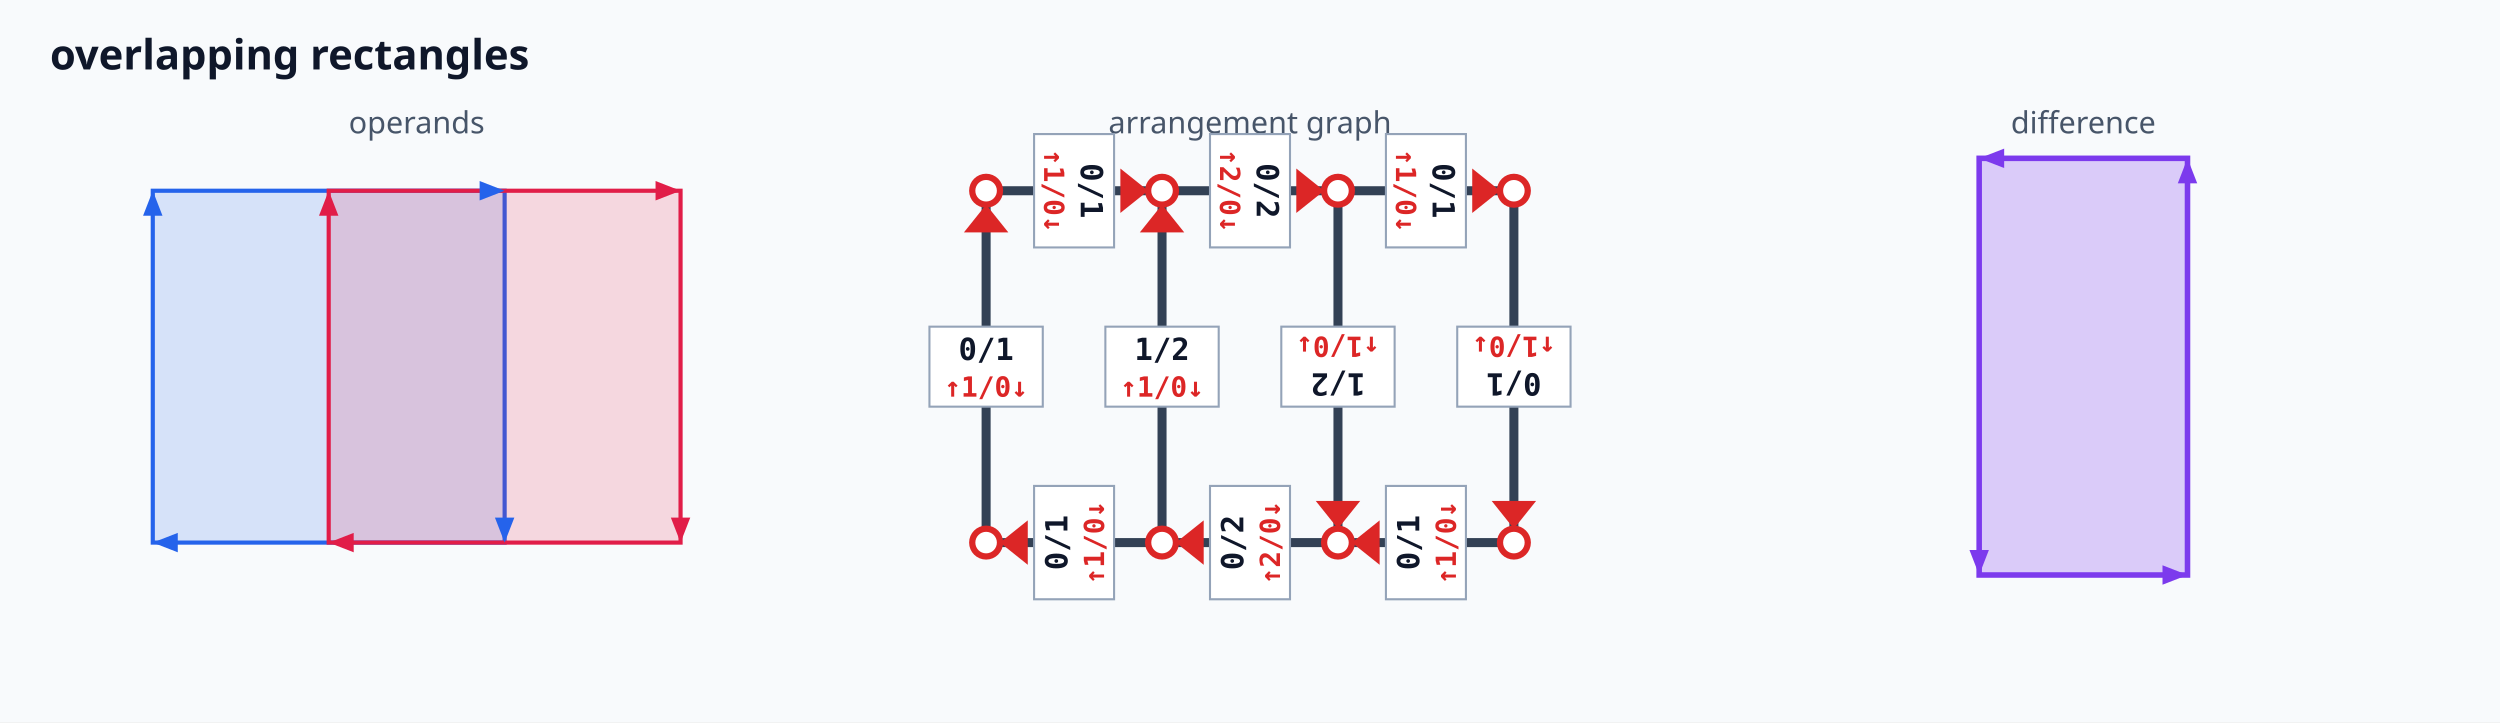
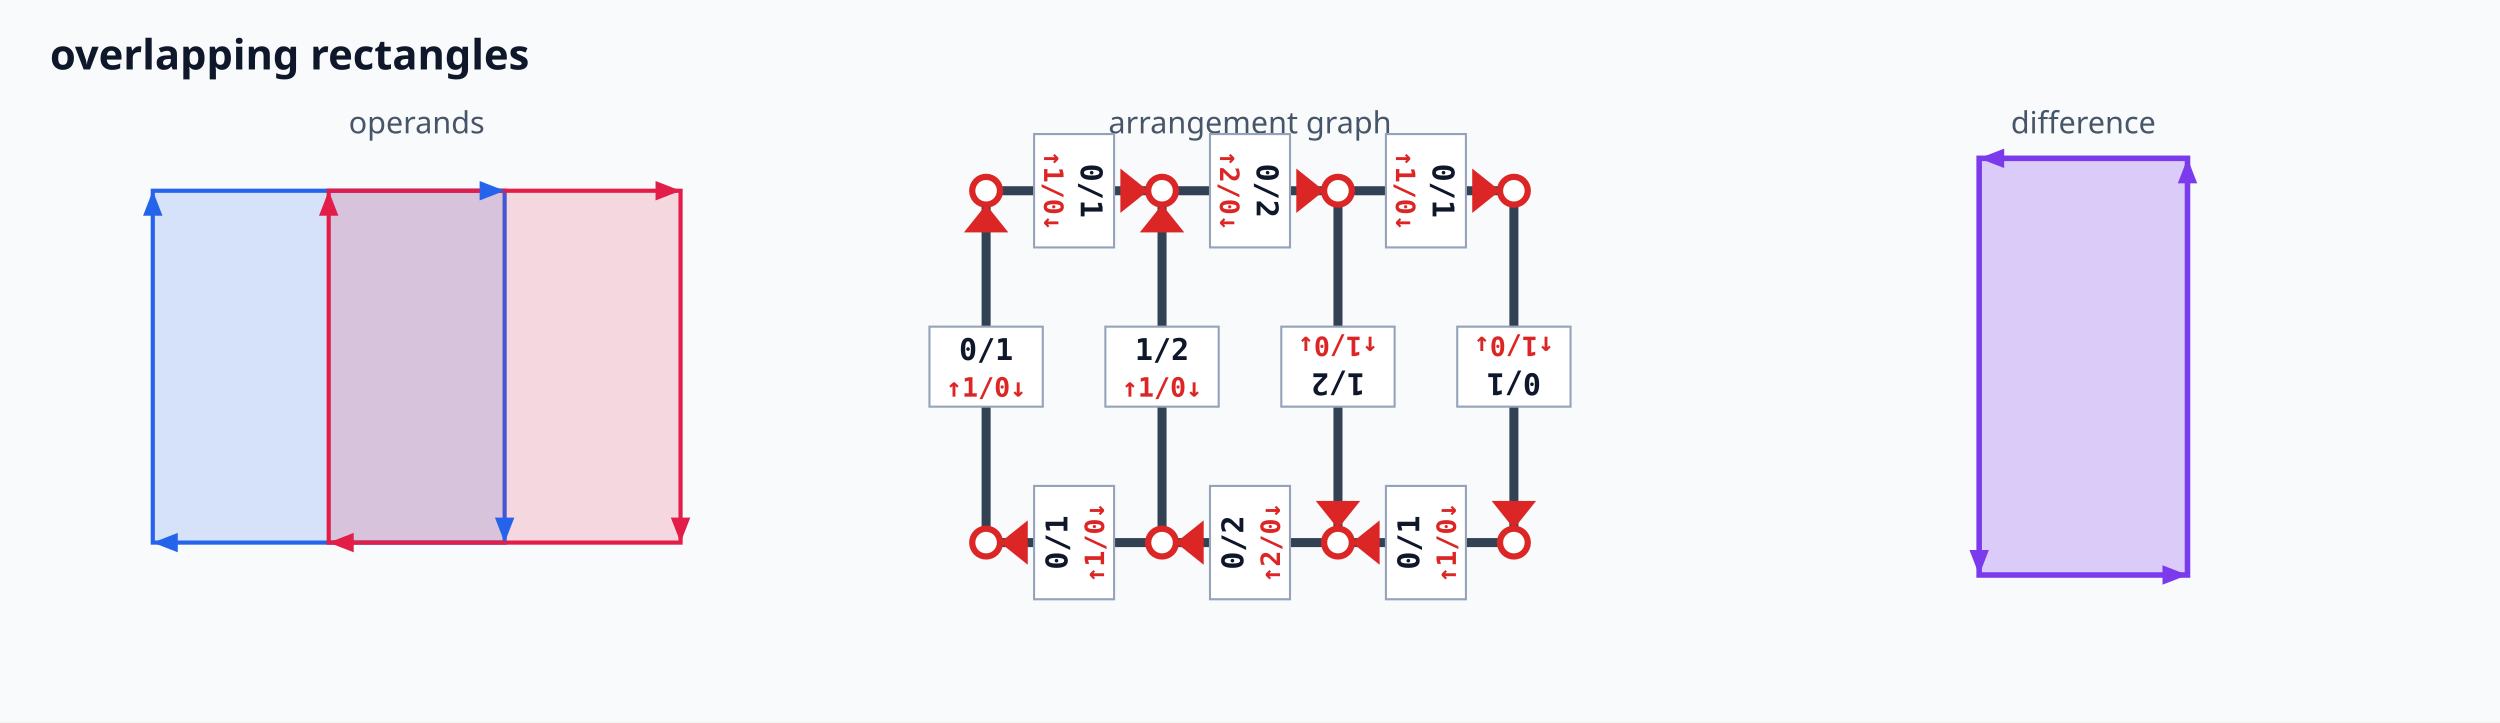
<svg xmlns="http://www.w3.org/2000/svg" viewBox="0 0 900 260" width="900" height="260">
  <rect x="0" y="0" width="900" height="260" style="fill: #f8fafc; stroke: none" />
  <text x="18" y="25" font-size="15" style="fill: #0f172a; font-family: system-ui; font-weight: 600">overlapping rectangles</text>
  <text x="150" y="48" font-size="11" style="fill: #475569; font-family: system-ui; text-anchor: middle">operands</text>
  <text x="450" y="48" font-size="11" style="fill: #475569; font-family: system-ui; text-anchor: middle">arrangement graph</text>
  <text x="750" y="48" font-size="11" style="fill: #475569; font-family: system-ui; text-anchor: middle">difference</text>
  <path d="M 55 68.667 H 181.667 V 195.333 H 55 Z" style="fill: #2563eb; fill-opacity: 0.16; fill-rule: nonzero; stroke: #2563eb; stroke-width: 1.5" />
  <path d="M 118.333 68.667 H 245 V 195.333 H 118.333 Z" style="fill: #e11d48; fill-opacity: 0.16; fill-rule: nonzero; stroke: #e11d48; stroke-width: 1.5" />
  <path d="M 787.5 57 H 712.5 V 207 H 787.5 Z" style="fill: #7c3aed; fill-opacity: 0.24; fill-rule: nonzero; stroke: #7c3aed; stroke-width: 2" />
  <path d="M 181.667 68.667 L 172.667 72.167 V 65.167 Z" style="fill: #2563eb; fill-opacity: 1.0; stroke: none" />
  <path d="M 181.667 195.333 L 178.167 186.333 H 185.167 Z" style="fill: #2563eb; fill-opacity: 1.0; stroke: none" />
  <path d="M 55 195.333 L 64 191.833 V 198.833 Z" style="fill: #2563eb; fill-opacity: 1.0; stroke: none" />
  <path d="M 55 68.667 L 58.5 77.667 H 51.5 Z" style="fill: #2563eb; fill-opacity: 1.0; stroke: none" />
  <path d="M 245 68.667 L 236 72.167 V 65.167 Z" style="fill: #e11d48; fill-opacity: 1.0; stroke: none" />
  <path d="M 245 195.333 L 241.5 186.333 H 248.5 Z" style="fill: #e11d48; fill-opacity: 1.0; stroke: none" />
  <path d="M 118.333 195.333 L 127.333 191.833 V 198.833 Z" style="fill: #e11d48; fill-opacity: 1.0; stroke: none" />
  <path d="M 118.333 68.667 L 121.833 77.667 H 114.833 Z" style="fill: #e11d48; fill-opacity: 1.0; stroke: none" />
  <path d="M 355 68.667 H 418.333" style="fill: none; stroke: #334155; stroke-width: 3.25" />
  <path d="M 413.333 68.667 L 403.333 76.667 V 60.667 Z" style="fill: #dc2626; fill-opacity: 1.0; stroke: none" />
  <rect x="366.267" y="54.267" width="40.8" height="28.8" style="fill: #fff; stroke: #94a3b8; stroke-width: 0.75" transform="rotate(90 386.6667 68.66667)" />
-   <text x="386.667" y="66.267" font-size="11" style="fill: #0f172a; font-family: ui-monospace, monospace; font-weight: 700; text-anchor: middle" transform="rotate(90 386.6667 68.66667)">0/1</text>
-   <text x="386.667" y="79.467" font-size="10" style="fill: #dc2626; font-family: ui-monospace, monospace; font-weight: 700; text-anchor: middle" transform="rotate(90 386.6667 68.66667)">↑1/0↓</text>
+   <text x="386.667" y="66.267" font-size="10.8" style="fill: #0f172a; font-family: ui-monospace, monospace; font-weight: 700; text-anchor: middle" transform="rotate(90 386.6667 68.66667)">0/1</text>
+   <text x="386.667" y="79.467" font-size="9.6" style="fill: #dc2626; font-family: ui-monospace, monospace; font-weight: 700; text-anchor: middle" transform="rotate(90 386.6667 68.66667)">↑1/0↓</text>
  <path d="M 418.333 68.667 H 481.667" style="fill: none; stroke: #334155; stroke-width: 3.25" />
  <path d="M 476.667 68.667 L 466.667 76.667 V 60.667 Z" style="fill: #dc2626; fill-opacity: 1.0; stroke: none" />
  <rect x="429.6" y="54.267" width="40.8" height="28.8" style="fill: #fff; stroke: #94a3b8; stroke-width: 0.75" transform="rotate(90 450 68.66667)" />
-   <text x="450" y="66.267" font-size="11" style="fill: #0f172a; font-family: ui-monospace, monospace; font-weight: 700; text-anchor: middle" transform="rotate(90 450 68.66667)">0/2</text>
-   <text x="450" y="79.467" font-size="10" style="fill: #dc2626; font-family: ui-monospace, monospace; font-weight: 700; text-anchor: middle" transform="rotate(90 450 68.66667)">↑2/0↓</text>
+   <text x="450" y="66.267" font-size="10.8" style="fill: #0f172a; font-family: ui-monospace, monospace; font-weight: 700; text-anchor: middle" transform="rotate(90 450 68.66667)">0/2</text>
+   <text x="450" y="79.467" font-size="9.6" style="fill: #dc2626; font-family: ui-monospace, monospace; font-weight: 700; text-anchor: middle" transform="rotate(90 450 68.66667)">↑2/0↓</text>
  <path d="M 481.667 68.667 V 195.333" style="fill: none; stroke: #334155; stroke-width: 3.25" />
  <path d="M 481.667 190.333 L 473.667 180.333 H 489.667 Z" style="fill: #dc2626; fill-opacity: 1.0; stroke: none" />
  <rect x="461.267" y="117.6" width="40.8" height="28.8" style="fill: #fff; stroke: #94a3b8; stroke-width: 0.75" transform="rotate(180 481.6667 132)" />
-   <text x="481.667" y="129.6" font-size="11" style="fill: #0f172a; font-family: ui-monospace, monospace; font-weight: 700; text-anchor: middle" transform="rotate(180 481.6667 132)">1/2</text>
-   <text x="481.667" y="142.8" font-size="10" style="fill: #dc2626; font-family: ui-monospace, monospace; font-weight: 700; text-anchor: middle" transform="rotate(180 481.6667 132)">↑1/0↓</text>
+   <text x="481.667" y="129.6" font-size="10.8" style="fill: #0f172a; font-family: ui-monospace, monospace; font-weight: 700; text-anchor: middle" transform="rotate(180 481.6667 132)">1/2</text>
+   <text x="481.667" y="142.8" font-size="9.6" style="fill: #dc2626; font-family: ui-monospace, monospace; font-weight: 700; text-anchor: middle" transform="rotate(180 481.6667 132)">↑1/0↓</text>
  <path d="M 481.667 195.333 H 418.333" style="fill: none; stroke: #334155; stroke-width: 3.25" />
  <path d="M 423.333 195.333 L 433.333 187.333 V 203.333 Z" style="fill: #dc2626; fill-opacity: 1.0; stroke: none" />
  <rect x="429.6" y="180.933" width="40.8" height="28.8" style="fill: #fff; stroke: #94a3b8; stroke-width: 0.75" transform="rotate(270 450 195.3333)" />
-   <text x="450" y="192.933" font-size="11" style="fill: #0f172a; font-family: ui-monospace, monospace; font-weight: 700; text-anchor: middle" transform="rotate(270 450 195.3333)">0/2</text>
-   <text x="450" y="206.133" font-size="10" style="fill: #dc2626; font-family: ui-monospace, monospace; font-weight: 700; text-anchor: middle" transform="rotate(270 450 195.3333)">↑2/0↓</text>
+   <text x="450" y="192.933" font-size="10.8" style="fill: #0f172a; font-family: ui-monospace, monospace; font-weight: 700; text-anchor: middle" transform="rotate(270 450 195.3333)">0/2</text>
+   <text x="450" y="206.133" font-size="9.6" style="fill: #dc2626; font-family: ui-monospace, monospace; font-weight: 700; text-anchor: middle" transform="rotate(270 450 195.3333)">↑2/0↓</text>
  <path d="M 418.333 195.333 H 355" style="fill: none; stroke: #334155; stroke-width: 3.25" />
  <path d="M 360 195.333 L 370 187.333 V 203.333 Z" style="fill: #dc2626; fill-opacity: 1.0; stroke: none" />
  <rect x="366.267" y="180.933" width="40.8" height="28.8" style="fill: #fff; stroke: #94a3b8; stroke-width: 0.75" transform="rotate(270 386.6667 195.3333)" />
-   <text x="386.667" y="192.933" font-size="11" style="fill: #0f172a; font-family: ui-monospace, monospace; font-weight: 700; text-anchor: middle" transform="rotate(270 386.6667 195.3333)">0/1</text>
-   <text x="386.667" y="206.133" font-size="10" style="fill: #dc2626; font-family: ui-monospace, monospace; font-weight: 700; text-anchor: middle" transform="rotate(270 386.6667 195.3333)">↑1/0↓</text>
+   <text x="386.667" y="192.933" font-size="10.8" style="fill: #0f172a; font-family: ui-monospace, monospace; font-weight: 700; text-anchor: middle" transform="rotate(270 386.6667 195.3333)">0/1</text>
+   <text x="386.667" y="206.133" font-size="9.6" style="fill: #dc2626; font-family: ui-monospace, monospace; font-weight: 700; text-anchor: middle" transform="rotate(270 386.6667 195.3333)">↑1/0↓</text>
  <path d="M 355 195.333 V 68.667" style="fill: none; stroke: #334155; stroke-width: 3.25" />
  <path d="M 355 73.667 L 363 83.667 H 347 Z" style="fill: #dc2626; fill-opacity: 1.0; stroke: none" />
  <rect x="334.6" y="117.6" width="40.8" height="28.8" style="fill: #fff; stroke: #94a3b8; stroke-width: 0.75" transform="rotate(0 355 132)" />
-   <text x="355" y="129.6" font-size="11" style="fill: #0f172a; font-family: ui-monospace, monospace; font-weight: 700; text-anchor: middle" transform="rotate(0 355 132)">0/1</text>
-   <text x="355" y="142.8" font-size="10" style="fill: #dc2626; font-family: ui-monospace, monospace; font-weight: 700; text-anchor: middle" transform="rotate(0 355 132)">↑1/0↓</text>
+   <text x="355" y="129.6" font-size="10.8" style="fill: #0f172a; font-family: ui-monospace, monospace; font-weight: 700; text-anchor: middle" transform="rotate(0 355 132)">0/1</text>
+   <text x="355" y="142.8" font-size="9.6" style="fill: #dc2626; font-family: ui-monospace, monospace; font-weight: 700; text-anchor: middle" transform="rotate(0 355 132)">↑1/0↓</text>
  <path d="M 481.667 68.667 H 545" style="fill: none; stroke: #334155; stroke-width: 3.25" />
  <path d="M 540 68.667 L 530 76.667 V 60.667 Z" style="fill: #dc2626; fill-opacity: 1.0; stroke: none" />
  <rect x="492.933" y="54.267" width="40.8" height="28.8" style="fill: #fff; stroke: #94a3b8; stroke-width: 0.75" transform="rotate(90 513.3333 68.66667)" />
-   <text x="513.333" y="66.267" font-size="11" style="fill: #0f172a; font-family: ui-monospace, monospace; font-weight: 700; text-anchor: middle" transform="rotate(90 513.3333 68.66667)">0/1</text>
-   <text x="513.333" y="79.467" font-size="10" style="fill: #dc2626; font-family: ui-monospace, monospace; font-weight: 700; text-anchor: middle" transform="rotate(90 513.3333 68.66667)">↑1/0↓</text>
+   <text x="513.333" y="66.267" font-size="10.8" style="fill: #0f172a; font-family: ui-monospace, monospace; font-weight: 700; text-anchor: middle" transform="rotate(90 513.3333 68.66667)">0/1</text>
+   <text x="513.333" y="79.467" font-size="9.6" style="fill: #dc2626; font-family: ui-monospace, monospace; font-weight: 700; text-anchor: middle" transform="rotate(90 513.3333 68.66667)">↑1/0↓</text>
  <path d="M 545 68.667 V 195.333" style="fill: none; stroke: #334155; stroke-width: 3.25" />
  <path d="M 545 190.333 L 537 180.333 H 553 Z" style="fill: #dc2626; fill-opacity: 1.0; stroke: none" />
  <rect x="524.6" y="117.6" width="40.8" height="28.8" style="fill: #fff; stroke: #94a3b8; stroke-width: 0.75" transform="rotate(180 545 132)" />
-   <text x="545" y="129.6" font-size="11" style="fill: #0f172a; font-family: ui-monospace, monospace; font-weight: 700; text-anchor: middle" transform="rotate(180 545 132)">0/1</text>
-   <text x="545" y="142.8" font-size="10" style="fill: #dc2626; font-family: ui-monospace, monospace; font-weight: 700; text-anchor: middle" transform="rotate(180 545 132)">↑1/0↓</text>
+   <text x="545" y="129.6" font-size="10.8" style="fill: #0f172a; font-family: ui-monospace, monospace; font-weight: 700; text-anchor: middle" transform="rotate(180 545 132)">0/1</text>
+   <text x="545" y="142.8" font-size="9.6" style="fill: #dc2626; font-family: ui-monospace, monospace; font-weight: 700; text-anchor: middle" transform="rotate(180 545 132)">↑1/0↓</text>
  <path d="M 545 195.333 H 481.667" style="fill: none; stroke: #334155; stroke-width: 3.25" />
  <path d="M 486.667 195.333 L 496.667 187.333 V 203.333 Z" style="fill: #dc2626; fill-opacity: 1.0; stroke: none" />
  <rect x="492.933" y="180.933" width="40.8" height="28.8" style="fill: #fff; stroke: #94a3b8; stroke-width: 0.75" transform="rotate(270 513.3333 195.3333)" />
-   <text x="513.333" y="192.933" font-size="11" style="fill: #0f172a; font-family: ui-monospace, monospace; font-weight: 700; text-anchor: middle" transform="rotate(270 513.3333 195.3333)">0/1</text>
-   <text x="513.333" y="206.133" font-size="10" style="fill: #dc2626; font-family: ui-monospace, monospace; font-weight: 700; text-anchor: middle" transform="rotate(270 513.3333 195.3333)">↑1/0↓</text>
+   <text x="513.333" y="192.933" font-size="10.8" style="fill: #0f172a; font-family: ui-monospace, monospace; font-weight: 700; text-anchor: middle" transform="rotate(270 513.3333 195.3333)">0/1</text>
+   <text x="513.333" y="206.133" font-size="9.6" style="fill: #dc2626; font-family: ui-monospace, monospace; font-weight: 700; text-anchor: middle" transform="rotate(270 513.3333 195.3333)">↑1/0↓</text>
  <path d="M 418.333 195.333 V 68.667" style="fill: none; stroke: #334155; stroke-width: 3.25" />
  <path d="M 418.333 73.667 L 426.333 83.667 H 410.333 Z" style="fill: #dc2626; fill-opacity: 1.0; stroke: none" />
  <rect x="397.933" y="117.6" width="40.8" height="28.8" style="fill: #fff; stroke: #94a3b8; stroke-width: 0.75" transform="rotate(0 418.3333 132)" />
-   <text x="418.333" y="129.6" font-size="11" style="fill: #0f172a; font-family: ui-monospace, monospace; font-weight: 700; text-anchor: middle" transform="rotate(0 418.3333 132)">1/2</text>
-   <text x="418.333" y="142.8" font-size="10" style="fill: #dc2626; font-family: ui-monospace, monospace; font-weight: 700; text-anchor: middle" transform="rotate(0 418.3333 132)">↑1/0↓</text>
+   <text x="418.333" y="129.6" font-size="10.8" style="fill: #0f172a; font-family: ui-monospace, monospace; font-weight: 700; text-anchor: middle" transform="rotate(0 418.3333 132)">1/2</text>
+   <text x="418.333" y="142.8" font-size="9.6" style="fill: #dc2626; font-family: ui-monospace, monospace; font-weight: 700; text-anchor: middle" transform="rotate(0 418.3333 132)">↑1/0↓</text>
  <circle cx="355" cy="68.667" r="5" style="fill: #fff; stroke: #dc2626; stroke-width: 2.25" />
-   <circle cx="418.333" cy="68.667" r="5" style="fill: #fff; stroke: #dc2626; stroke-width: 2.25" />
  <circle cx="481.667" cy="68.667" r="5" style="fill: #fff; stroke: #dc2626; stroke-width: 2.25" />
  <circle cx="481.667" cy="195.333" r="5" style="fill: #fff; stroke: #dc2626; stroke-width: 2.25" />
-   <circle cx="418.333" cy="195.333" r="5" style="fill: #fff; stroke: #dc2626; stroke-width: 2.25" />
  <circle cx="355" cy="195.333" r="5" style="fill: #fff; stroke: #dc2626; stroke-width: 2.25" />
+   <circle cx="418.333" cy="68.667" r="5" style="fill: #fff; stroke: #dc2626; stroke-width: 2.25" />
  <circle cx="545" cy="68.667" r="5" style="fill: #fff; stroke: #dc2626; stroke-width: 2.25" />
  <circle cx="545" cy="195.333" r="5" style="fill: #fff; stroke: #dc2626; stroke-width: 2.25" />
+   <circle cx="418.333" cy="195.333" r="5" style="fill: #fff; stroke: #dc2626; stroke-width: 2.25" />
  <path d="M 712.5 57 L 721.5 53.5 V 60.5 Z" style="fill: #7c3aed; fill-opacity: 1.0; stroke: none" />
  <path d="M 712.5 207 L 709 198 H 716 Z" style="fill: #7c3aed; fill-opacity: 1.0; stroke: none" />
  <path d="M 787.5 207 L 778.5 210.5 V 203.5 Z" style="fill: #7c3aed; fill-opacity: 1.0; stroke: none" />
  <path d="M 787.5 57 L 791 66 H 784 Z" style="fill: #7c3aed; fill-opacity: 1.0; stroke: none" />
</svg>
